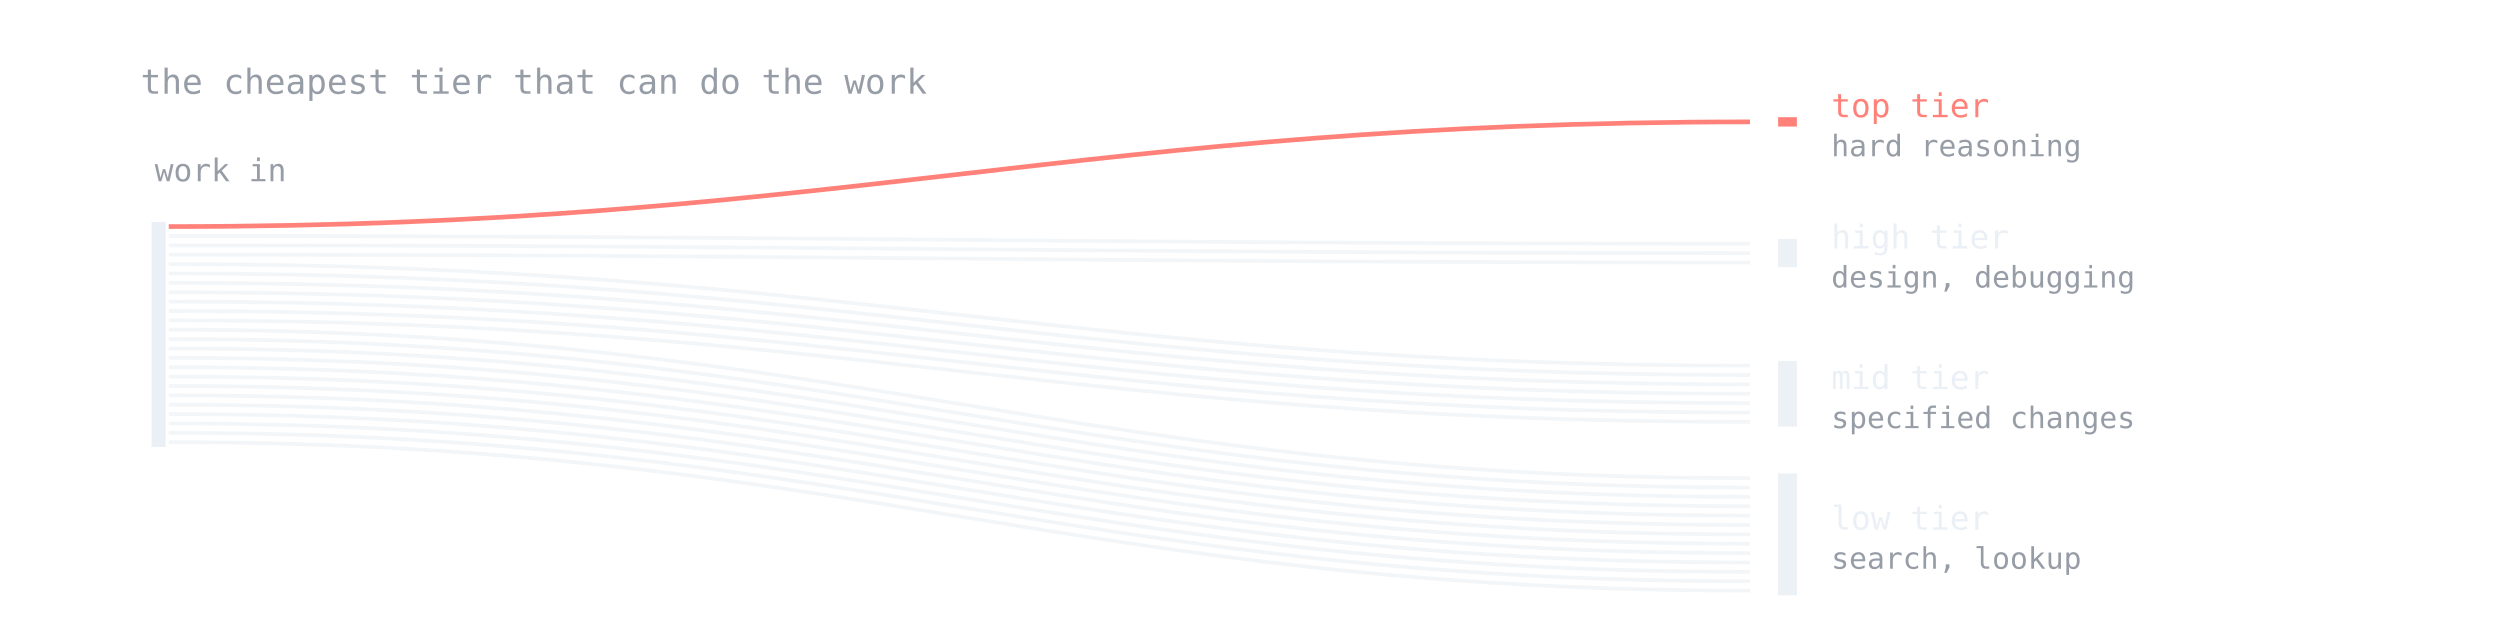
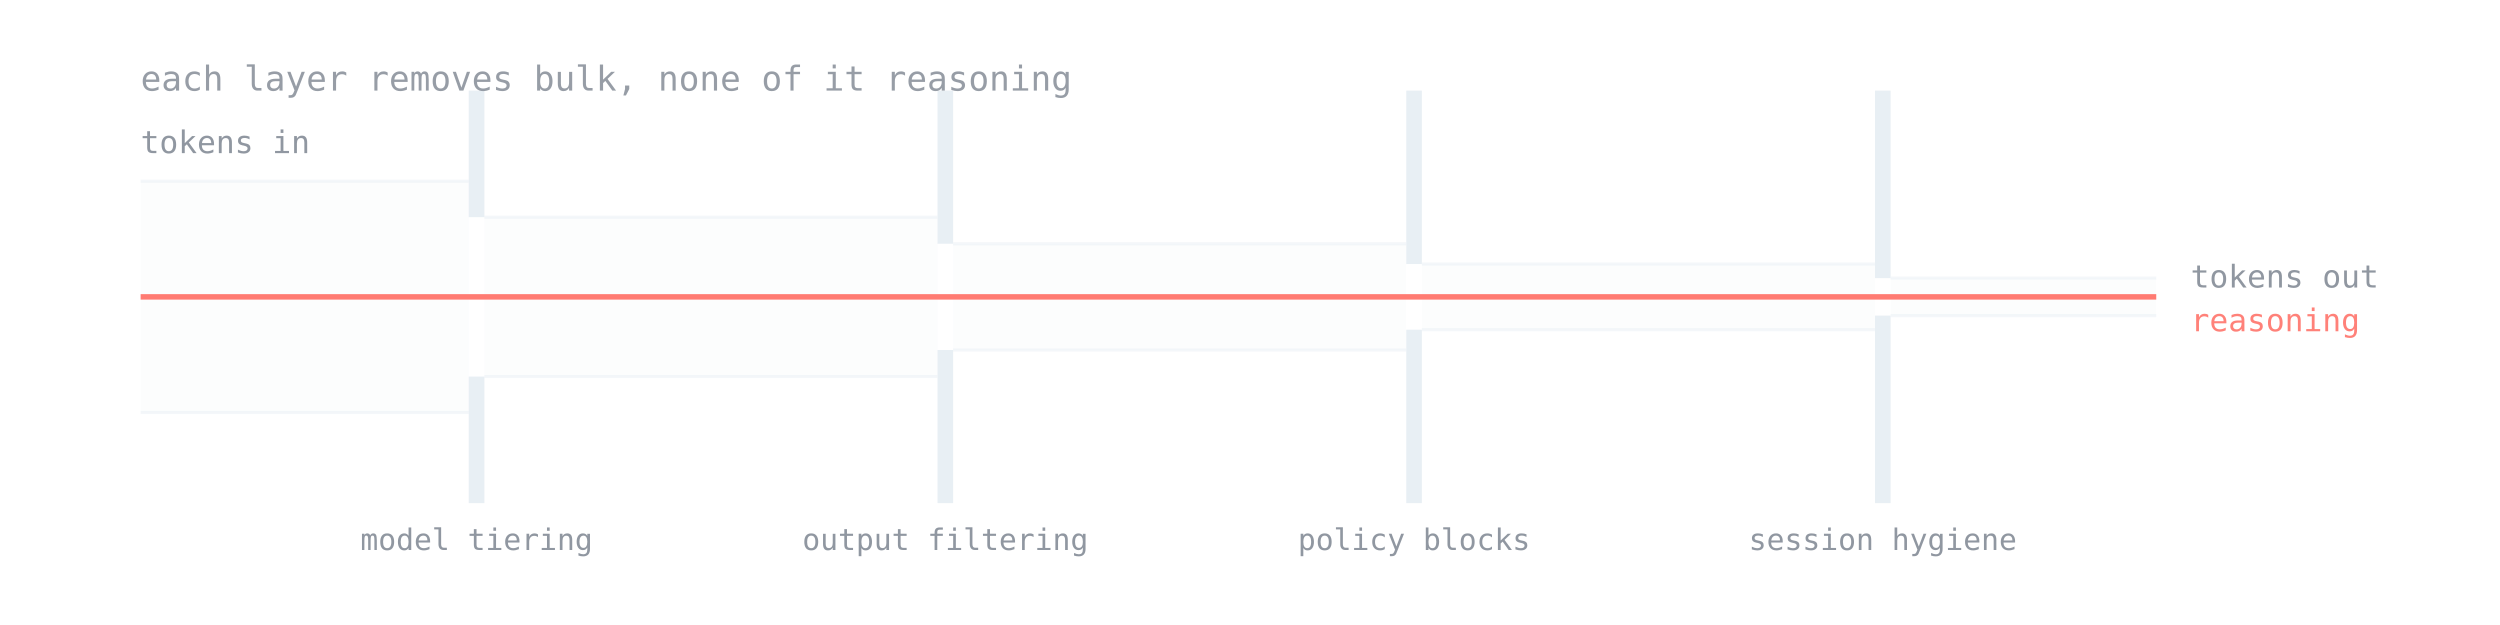
- <svg xmlns="http://www.w3.org/2000/svg" viewBox="0 0 1600 400" width="1600" height="400" fill="none" role="img" aria-label="Incoming work fanning out to four model tiers: most of it routed to the cheapest tiers, with a thin line still reaching the top tier for hard reasoning.">
-   <rect x="97" y="142.0" width="9" height="144.0" fill="#e6edf3" opacity="0.85" />
-   <path d="M 108 145.0 C 538 145.0, 690 78.0, 1120 78.0" stroke="#ff7b72" stroke-width="3.0" opacity="0.95" />
-   <path d="M 108 151.0 C 538 151.0, 690 156.0, 1120 156.0" stroke="#e6edf3" stroke-width="2.4" opacity="0.50" />
-   <path d="M 108 157.0 C 538 157.0, 690 162.0, 1120 162.0" stroke="#e6edf3" stroke-width="2.4" opacity="0.50" />
-   <path d="M 108 163.0 C 538 163.0, 690 168.0, 1120 168.0" stroke="#e6edf3" stroke-width="2.4" opacity="0.50" />
-   <path d="M 108 169.0 C 538 169.0, 690 234.0, 1120 234.0" stroke="#e6edf3" stroke-width="2.4" opacity="0.50" />
-   <path d="M 108 175.0 C 538 175.0, 690 240.0, 1120 240.0" stroke="#e6edf3" stroke-width="2.4" opacity="0.50" />
-   <path d="M 108 181.0 C 538 181.0, 690 246.0, 1120 246.0" stroke="#e6edf3" stroke-width="2.4" opacity="0.50" />
-   <path d="M 108 187.0 C 538 187.0, 690 252.0, 1120 252.0" stroke="#e6edf3" stroke-width="2.4" opacity="0.50" />
-   <path d="M 108 193.0 C 538 193.0, 690 258.0, 1120 258.0" stroke="#e6edf3" stroke-width="2.4" opacity="0.50" />
-   <path d="M 108 199.0 C 538 199.0, 690 264.0, 1120 264.0" stroke="#e6edf3" stroke-width="2.4" opacity="0.50" />
-   <path d="M 108 205.0 C 538 205.0, 690 270.0, 1120 270.0" stroke="#e6edf3" stroke-width="2.4" opacity="0.50" />
-   <path d="M 108 211.0 C 538 211.0, 690 306.0, 1120 306.0" stroke="#e6edf3" stroke-width="2.4" opacity="0.50" />
-   <path d="M 108 217.0 C 538 217.0, 690 312.0, 1120 312.0" stroke="#e6edf3" stroke-width="2.4" opacity="0.50" />
-   <path d="M 108 223.0 C 538 223.0, 690 318.0, 1120 318.0" stroke="#e6edf3" stroke-width="2.4" opacity="0.50" />
-   <path d="M 108 229.0 C 538 229.0, 690 324.0, 1120 324.0" stroke="#e6edf3" stroke-width="2.4" opacity="0.50" />
-   <path d="M 108 235.0 C 538 235.0, 690 330.0, 1120 330.0" stroke="#e6edf3" stroke-width="2.4" opacity="0.50" />
-   <path d="M 108 241.0 C 538 241.0, 690 336.0, 1120 336.0" stroke="#e6edf3" stroke-width="2.4" opacity="0.50" />
-   <path d="M 108 247.0 C 538 247.0, 690 342.0, 1120 342.0" stroke="#e6edf3" stroke-width="2.4" opacity="0.50" />
-   <path d="M 108 253.0 C 538 253.0, 690 348.0, 1120 348.0" stroke="#e6edf3" stroke-width="2.4" opacity="0.50" />
-   <path d="M 108 259.0 C 538 259.0, 690 354.0, 1120 354.0" stroke="#e6edf3" stroke-width="2.4" opacity="0.50" />
-   <path d="M 108 265.0 C 538 265.0, 690 360.0, 1120 360.0" stroke="#e6edf3" stroke-width="2.4" opacity="0.50" />
-   <path d="M 108 271.0 C 538 271.0, 690 366.0, 1120 366.0" stroke="#e6edf3" stroke-width="2.4" opacity="0.50" />
-   <path d="M 108 277.0 C 538 277.0, 690 372.0, 1120 372.0" stroke="#e6edf3" stroke-width="2.4" opacity="0.50" />
-   <path d="M 108 283.0 C 538 283.0, 690 378.0, 1120 378.0" stroke="#e6edf3" stroke-width="2.4" opacity="0.50" />
-   <rect x="1138" y="75.0" width="12" height="6.0" fill="#ff7b72" opacity="0.95" />
-   <text x="1172.0" y="75.0" font-family="ui-monospace,SFMono-Regular,SF Mono,Menlo,Consolas,monospace" font-size="21" fill="#ff7b72" opacity="0.95" text-anchor="start">top tier</text>
-   <text x="1172.0" y="100.0" font-family="ui-monospace,SFMono-Regular,SF Mono,Menlo,Consolas,monospace" font-size="19" fill="#7d8590" opacity="0.80" text-anchor="start">hard reasoning</text>
-   <rect x="1138" y="153.0" width="12" height="18.0" fill="#e6edf3" opacity="0.80" />
-   <text x="1172.0" y="159.0" font-family="ui-monospace,SFMono-Regular,SF Mono,Menlo,Consolas,monospace" font-size="21" fill="#e6edf3" opacity="0.85" text-anchor="start">high tier</text>
-   <text x="1172.0" y="184.0" font-family="ui-monospace,SFMono-Regular,SF Mono,Menlo,Consolas,monospace" font-size="19" fill="#7d8590" opacity="0.80" text-anchor="start">design, debugging</text>
-   <rect x="1138" y="231.0" width="12" height="42.0" fill="#e6edf3" opacity="0.80" />
-   <text x="1172.0" y="249.0" font-family="ui-monospace,SFMono-Regular,SF Mono,Menlo,Consolas,monospace" font-size="21" fill="#e6edf3" opacity="0.85" text-anchor="start">mid tier</text>
-   <text x="1172.0" y="274.0" font-family="ui-monospace,SFMono-Regular,SF Mono,Menlo,Consolas,monospace" font-size="19" fill="#7d8590" opacity="0.80" text-anchor="start">specified changes</text>
-   <rect x="1138" y="303.0" width="12" height="78.0" fill="#e6edf3" opacity="0.80" />
-   <text x="1172.0" y="339.0" font-family="ui-monospace,SFMono-Regular,SF Mono,Menlo,Consolas,monospace" font-size="21" fill="#e6edf3" opacity="0.85" text-anchor="start">low tier</text>
-   <text x="1172.0" y="364.0" font-family="ui-monospace,SFMono-Regular,SF Mono,Menlo,Consolas,monospace" font-size="19" fill="#7d8590" opacity="0.80" text-anchor="start">search, lookup</text>
-   <text x="99.0" y="116.0" font-family="ui-monospace,SFMono-Regular,SF Mono,Menlo,Consolas,monospace" font-size="20" fill="#7d8590" opacity="0.80" text-anchor="start">work in</text>
-   <text x="90.0" y="60.0" font-family="ui-monospace,SFMono-Regular,SF Mono,Menlo,Consolas,monospace" font-size="22" fill="#7d8590" opacity="0.80" text-anchor="start">the cheapest tier that can do the work</text>
+ <svg xmlns="http://www.w3.org/2000/svg" viewBox="0 0 1600 400" width="1600" height="400" fill="none" role="img" aria-label="A wide beam passing through four apertures labelled model tiering, output filtering, policy blocks and session hygiene. The beam narrows at each one while a bright core runs through all of them unchanged.">
+   <rect x="90.0" y="116.0" width="210.0" height="148.0" fill="#e6edf3" opacity="0.13" />
+   <path d="M 90.0 116.0 L 300.0 116.0" stroke="#e6edf3" stroke-width="2.0" opacity="0.45" />
+   <path d="M 90.0 264.0 L 300.0 264.0" stroke="#e6edf3" stroke-width="2.0" opacity="0.45" />
+   <rect x="310.0" y="139.0" width="290.0" height="102.0" fill="#e6edf3" opacity="0.13" />
+   <path d="M 310.0 139.0 L 600.0 139.0" stroke="#e6edf3" stroke-width="2.0" opacity="0.45" />
+   <path d="M 310.0 241.0 L 600.0 241.0" stroke="#e6edf3" stroke-width="2.0" opacity="0.45" />
+   <rect x="610.0" y="156.0" width="290.0" height="68.0" fill="#e6edf3" opacity="0.13" />
+   <path d="M 610.0 156.0 L 900.0 156.0" stroke="#e6edf3" stroke-width="2.0" opacity="0.45" />
+   <path d="M 610.0 224.0 L 900.0 224.0" stroke="#e6edf3" stroke-width="2.0" opacity="0.45" />
+   <rect x="910.0" y="169.0" width="290.0" height="42.0" fill="#e6edf3" opacity="0.13" />
+   <path d="M 910.0 169.0 L 1200.0 169.0" stroke="#e6edf3" stroke-width="2.0" opacity="0.45" />
+   <path d="M 910.0 211.0 L 1200.0 211.0" stroke="#e6edf3" stroke-width="2.0" opacity="0.45" />
+   <rect x="1210.0" y="178.0" width="170.0" height="24.0" fill="#e6edf3" opacity="0.13" />
+   <path d="M 1210.0 178.0 L 1380.0 178.0" stroke="#e6edf3" stroke-width="2.0" opacity="0.45" />
+   <path d="M 1210.0 202.0 L 1380.0 202.0" stroke="#e6edf3" stroke-width="2.0" opacity="0.45" />
+   <rect x="300" y="58.0" width="10" height="81.0" fill="#e6edf3" opacity="0.9" />
+   <rect x="300" y="241.0" width="10" height="81.0" fill="#e6edf3" opacity="0.9" />
+   <text x="305.0" y="352.0" font-family="ui-monospace,SFMono-Regular,SF Mono,Menlo,Consolas,monospace" font-size="19" fill="#7d8590" opacity="0.85" text-anchor="middle">model tiering</text>
+   <rect x="600" y="58.0" width="10" height="98.0" fill="#e6edf3" opacity="0.9" />
+   <rect x="600" y="224.0" width="10" height="98.0" fill="#e6edf3" opacity="0.9" />
+   <text x="605.0" y="352.0" font-family="ui-monospace,SFMono-Regular,SF Mono,Menlo,Consolas,monospace" font-size="19" fill="#7d8590" opacity="0.85" text-anchor="middle">output filtering</text>
+   <rect x="900" y="58.0" width="10" height="111.0" fill="#e6edf3" opacity="0.9" />
+   <rect x="900" y="211.0" width="10" height="111.0" fill="#e6edf3" opacity="0.9" />
+   <text x="905.0" y="352.0" font-family="ui-monospace,SFMono-Regular,SF Mono,Menlo,Consolas,monospace" font-size="19" fill="#7d8590" opacity="0.85" text-anchor="middle">policy blocks</text>
+   <rect x="1200" y="58.0" width="10" height="120.0" fill="#e6edf3" opacity="0.9" />
+   <rect x="1200" y="202.0" width="10" height="120.0" fill="#e6edf3" opacity="0.9" />
+   <text x="1205.0" y="352.0" font-family="ui-monospace,SFMono-Regular,SF Mono,Menlo,Consolas,monospace" font-size="19" fill="#7d8590" opacity="0.85" text-anchor="middle">session hygiene</text>
+   <path d="M 90.0 190.0 L 1380.0 190.0" stroke="#ff7b72" stroke-width="3.5" opacity="1.00" />
+   <text x="90.0" y="98.0" font-family="ui-monospace,SFMono-Regular,SF Mono,Menlo,Consolas,monospace" font-size="20" fill="#7d8590" opacity="0.85" text-anchor="start">tokens in</text>
+   <text x="1402.0" y="184.0" font-family="ui-monospace,SFMono-Regular,SF Mono,Menlo,Consolas,monospace" font-size="20" fill="#7d8590" opacity="0.85" text-anchor="start">tokens out</text>
+   <text x="1402.0" y="212.0" font-family="ui-monospace,SFMono-Regular,SF Mono,Menlo,Consolas,monospace" font-size="20" fill="#ff7b72" opacity="0.95" text-anchor="start">reasoning</text>
+   <text x="90.0" y="58.0" font-family="ui-monospace,SFMono-Regular,SF Mono,Menlo,Consolas,monospace" font-size="22" fill="#7d8590" opacity="0.80" text-anchor="start">each layer removes bulk, none of it reasoning</text>
</svg>
